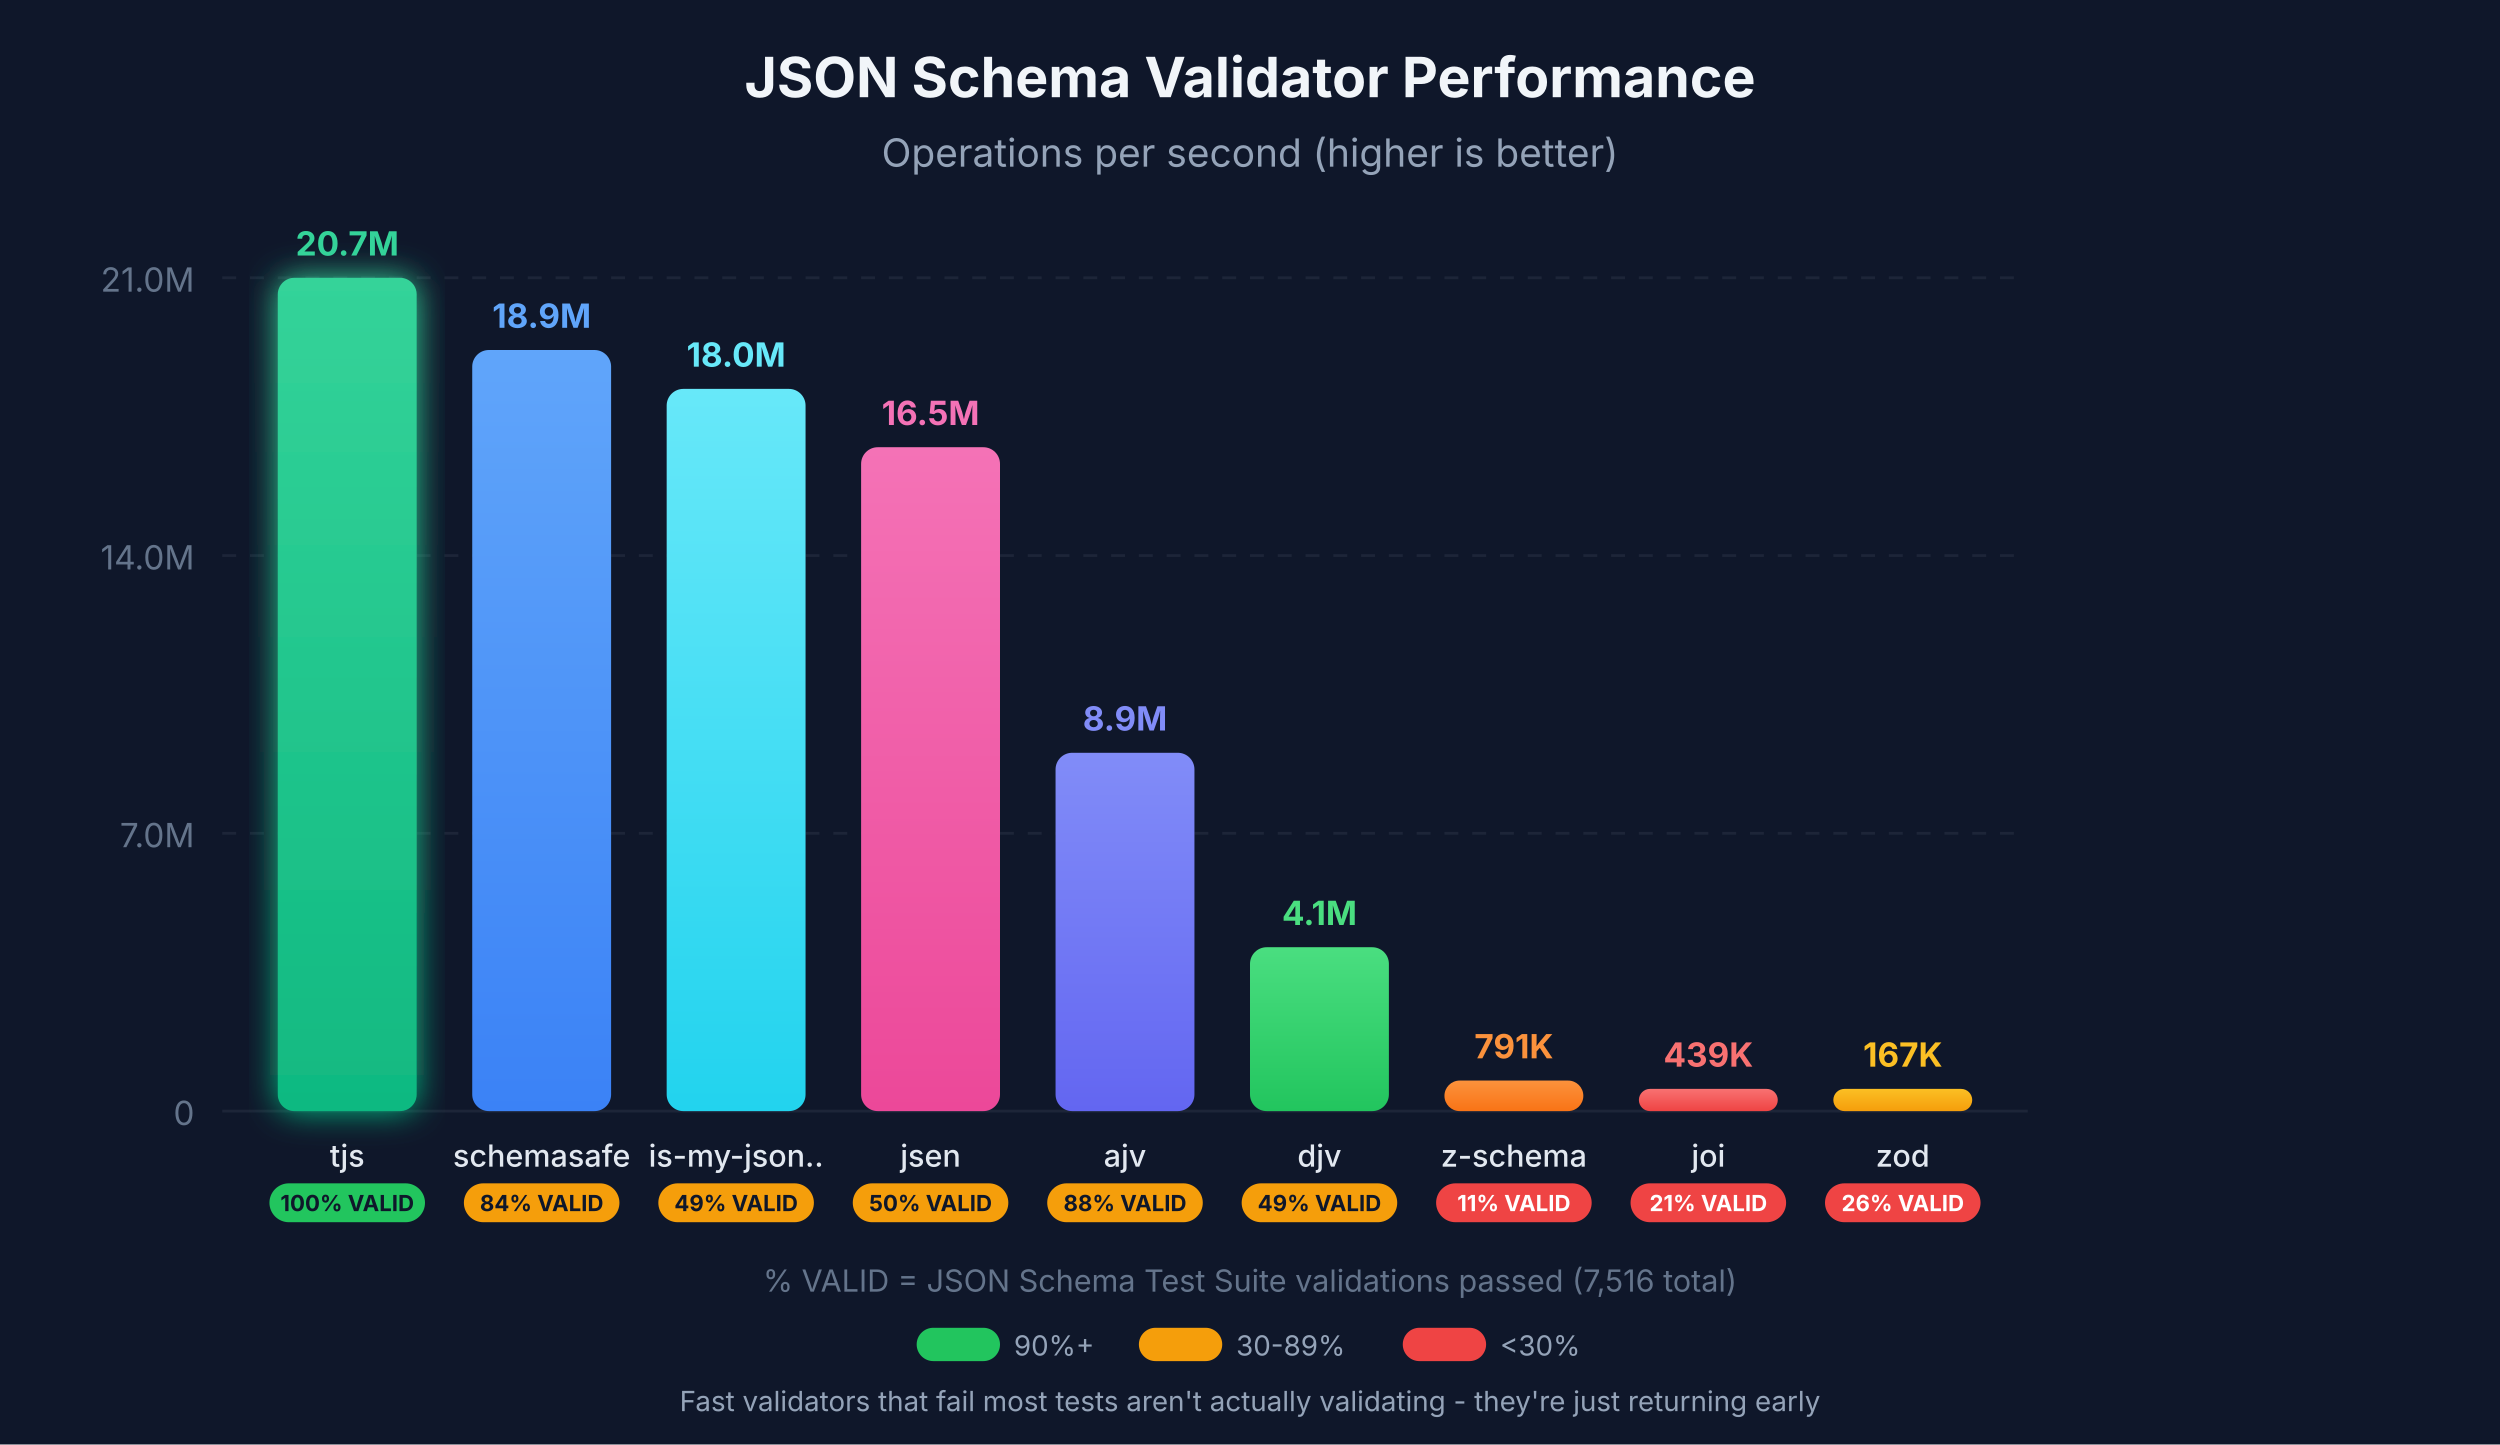
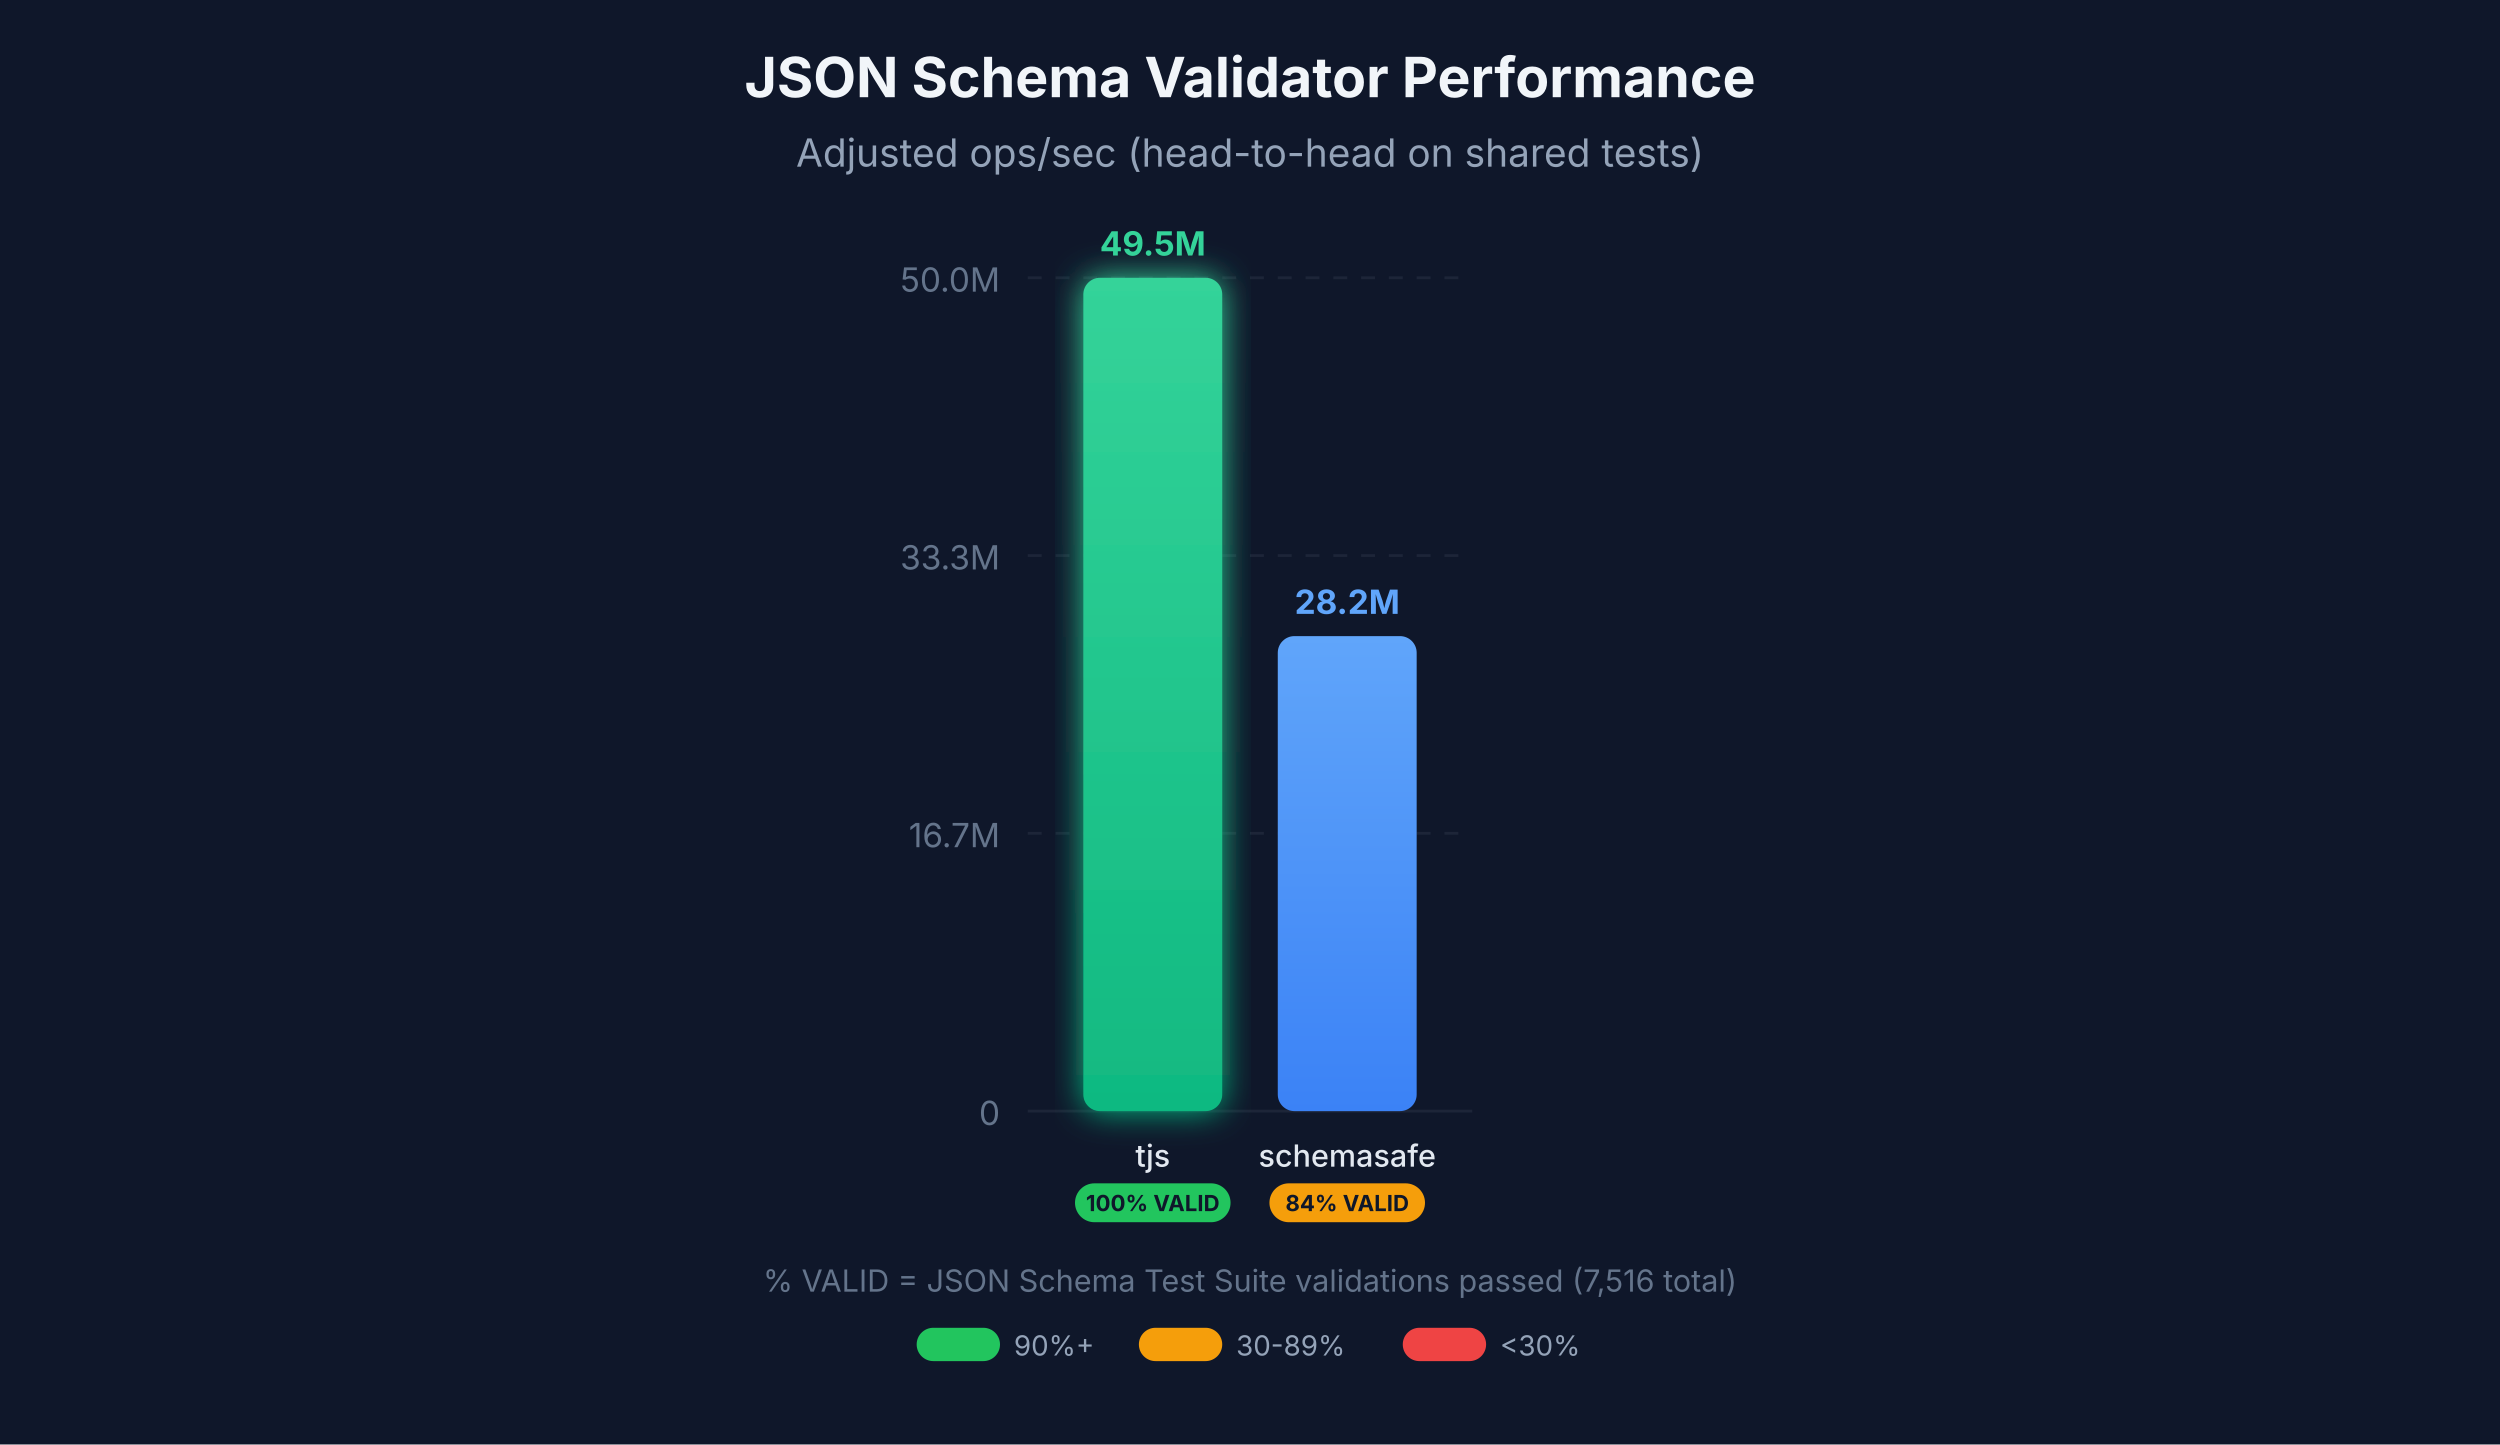
<svg xmlns="http://www.w3.org/2000/svg" viewBox="0 0 900 520">
  <defs>
    <linearGradient id="grad-tjs" x1="0%" y1="0%" x2="0%" y2="100%">
      <stop offset="0%" style="stop-color:#34d399;stop-opacity:1" />
      <stop offset="100%" style="stop-color:#10b981;stop-opacity:1" />
    </linearGradient>
    <linearGradient id="grad-schemasafe" x1="0%" y1="0%" x2="0%" y2="100%">
      <stop offset="0%" style="stop-color:#60a5fa;stop-opacity:1" />
      <stop offset="100%" style="stop-color:#3b82f6;stop-opacity:1" />
-     </linearGradient>
-     <linearGradient id="grad-is-my-json-valid" x1="0%" y1="0%" x2="0%" y2="100%">
-       <stop offset="0%" style="stop-color:#67e8f9;stop-opacity:1" />
-       <stop offset="100%" style="stop-color:#22d3ee;stop-opacity:1" />
-     </linearGradient>
-     <linearGradient id="grad-jsen" x1="0%" y1="0%" x2="0%" y2="100%">
-       <stop offset="0%" style="stop-color:#f472b6;stop-opacity:1" />
-       <stop offset="100%" style="stop-color:#ec4899;stop-opacity:1" />
-     </linearGradient>
-     <linearGradient id="grad-ajv" x1="0%" y1="0%" x2="0%" y2="100%">
-       <stop offset="0%" style="stop-color:#818cf8;stop-opacity:1" />
-       <stop offset="100%" style="stop-color:#6366f1;stop-opacity:1" />
-     </linearGradient>
-     <linearGradient id="grad-djv" x1="0%" y1="0%" x2="0%" y2="100%">
-       <stop offset="0%" style="stop-color:#4ade80;stop-opacity:1" />
-       <stop offset="100%" style="stop-color:#22c55e;stop-opacity:1" />
-     </linearGradient>
-     <linearGradient id="grad-z-schema" x1="0%" y1="0%" x2="0%" y2="100%">
-       <stop offset="0%" style="stop-color:#fb923c;stop-opacity:1" />
-       <stop offset="100%" style="stop-color:#f97316;stop-opacity:1" />
-     </linearGradient>
-     <linearGradient id="grad-joi" x1="0%" y1="0%" x2="0%" y2="100%">
-       <stop offset="0%" style="stop-color:#f87171;stop-opacity:1" />
-       <stop offset="100%" style="stop-color:#ef4444;stop-opacity:1" />
-     </linearGradient>
-     <linearGradient id="grad-zod" x1="0%" y1="0%" x2="0%" y2="100%">
-       <stop offset="0%" style="stop-color:#fbbf24;stop-opacity:1" />
-       <stop offset="100%" style="stop-color:#f59e0b;stop-opacity:1" />
    </linearGradient>
    <filter id="glow-tjs" x="-20%" y="-20%" width="140%" height="140%">
      <feGaussianBlur stdDeviation="6" result="coloredBlur" />
      <feMerge>
        <feMergeNode in="coloredBlur" />
        <feMergeNode in="SourceGraphic" />
      </feMerge>
    </filter>
  </defs>
  <rect width="900" height="520" fill="#0f172a" />
  <g opacity="0.1">
-     <line x1="80" y1="400" x2="730" y2="400" stroke="#94a3b8" stroke-width="1" />
-     <line x1="80" y1="300" x2="730" y2="300" stroke="#94a3b8" stroke-width="1" stroke-dasharray="5,5" />
-     <line x1="80" y1="200" x2="730" y2="200" stroke="#94a3b8" stroke-width="1" stroke-dasharray="5,5" />
-     <line x1="80" y1="100" x2="730" y2="100" stroke="#94a3b8" stroke-width="1" stroke-dasharray="5,5" />
+     <line x1="370" y1="400" x2="530" y2="400" stroke="#94a3b8" stroke-width="1" />
+     <line x1="370" y1="300" x2="530" y2="300" stroke="#94a3b8" stroke-width="1" stroke-dasharray="5,5" />
+     <line x1="370" y1="200" x2="530" y2="200" stroke="#94a3b8" stroke-width="1" stroke-dasharray="5,5" />
+     <line x1="370" y1="100" x2="530" y2="100" stroke="#94a3b8" stroke-width="1" stroke-dasharray="5,5" />
  </g>
-   <text x="70" y="405" text-anchor="end" fill="#64748b" font-family="system-ui, -apple-system, sans-serif" font-size="12">0</text>
-   <text x="70" y="305" text-anchor="end" fill="#64748b" font-family="system-ui, -apple-system, sans-serif" font-size="12">7.0M</text>
-   <text x="70" y="205" text-anchor="end" fill="#64748b" font-family="system-ui, -apple-system, sans-serif" font-size="12">14.0M</text>
-   <text x="70" y="105" text-anchor="end" fill="#64748b" font-family="system-ui, -apple-system, sans-serif" font-size="12">21.0M</text>
+   <text x="360" y="405" text-anchor="end" fill="#64748b" font-family="system-ui, -apple-system, sans-serif" font-size="12">0</text>
+   <text x="360" y="305" text-anchor="end" fill="#64748b" font-family="system-ui, -apple-system, sans-serif" font-size="12">16.7M</text>
+   <text x="360" y="205" text-anchor="end" fill="#64748b" font-family="system-ui, -apple-system, sans-serif" font-size="12">33.3M</text>
+   <text x="360" y="105" text-anchor="end" fill="#64748b" font-family="system-ui, -apple-system, sans-serif" font-size="12">50.0M</text>
  <text x="450" y="35" text-anchor="middle" fill="#f1f5f9" font-family="system-ui, -apple-system, sans-serif" font-size="20" font-weight="bold">JSON Schema Validator Performance</text>
-   <text x="450" y="60" text-anchor="middle" fill="#94a3b8" font-family="system-ui, -apple-system, sans-serif" font-size="14">Operations per second (higher is better)</text>
-   <rect x="100" y="100" width="50" height="300" rx="6" fill="url(#grad-tjs)" filter="url(#glow-tjs)" />
-   <text x="125" y="92" text-anchor="middle" fill="#34d399" font-family="system-ui, -apple-system, sans-serif" font-size="12" font-weight="bold">20.7M</text>
-   <text x="125" y="420" text-anchor="middle" fill="#e2e8f0" font-family="system-ui, -apple-system, sans-serif" font-size="11" font-weight="500">tjs</text>
-   <rect x="97" y="426" width="56" height="14" rx="7" fill="#22c55e" />
-   <text x="125" y="436" text-anchor="middle" fill="#0f172a" font-family="system-ui, -apple-system, sans-serif" font-size="8" font-weight="bold">100% VALID</text>
-   <rect x="170" y="126" width="50" height="274" rx="6" fill="url(#grad-schemasafe)" />
-   <text x="195" y="118" text-anchor="middle" fill="#60a5fa" font-family="system-ui, -apple-system, sans-serif" font-size="12" font-weight="bold">18.9M</text>
-   <text x="195" y="420" text-anchor="middle" fill="#e2e8f0" font-family="system-ui, -apple-system, sans-serif" font-size="11" font-weight="500">schemasafe</text>
-   <rect x="167" y="426" width="56" height="14" rx="7" fill="#f59e0b" />
-   <text x="195" y="436" text-anchor="middle" fill="#0f172a" font-family="system-ui, -apple-system, sans-serif" font-size="8" font-weight="bold">84% VALID</text>
-   <rect x="240" y="140" width="50" height="260" rx="6" fill="url(#grad-is-my-json-valid)" />
-   <text x="265" y="132" text-anchor="middle" fill="#67e8f9" font-family="system-ui, -apple-system, sans-serif" font-size="12" font-weight="bold">18.0M</text>
-   <text x="265" y="420" text-anchor="middle" fill="#e2e8f0" font-family="system-ui, -apple-system, sans-serif" font-size="11" font-weight="500">is-my-json..</text>
-   <rect x="237" y="426" width="56" height="14" rx="7" fill="#f59e0b" />
-   <text x="265" y="436" text-anchor="middle" fill="#0f172a" font-family="system-ui, -apple-system, sans-serif" font-size="8" font-weight="bold">49% VALID</text>
-   <rect x="310" y="161" width="50" height="239" rx="6" fill="url(#grad-jsen)" />
-   <text x="335" y="153" text-anchor="middle" fill="#f472b6" font-family="system-ui, -apple-system, sans-serif" font-size="12" font-weight="bold">16.5M</text>
-   <text x="335" y="420" text-anchor="middle" fill="#e2e8f0" font-family="system-ui, -apple-system, sans-serif" font-size="11" font-weight="500">jsen</text>
-   <rect x="307" y="426" width="56" height="14" rx="7" fill="#f59e0b" />
-   <text x="335" y="436" text-anchor="middle" fill="#0f172a" font-family="system-ui, -apple-system, sans-serif" font-size="8" font-weight="bold">50% VALID</text>
-   <rect x="380" y="271" width="50" height="129" rx="6" fill="url(#grad-ajv)" />
-   <text x="405" y="263" text-anchor="middle" fill="#818cf8" font-family="system-ui, -apple-system, sans-serif" font-size="12" font-weight="bold">8.9M</text>
-   <text x="405" y="420" text-anchor="middle" fill="#e2e8f0" font-family="system-ui, -apple-system, sans-serif" font-size="11" font-weight="500">ajv</text>
-   <rect x="377" y="426" width="56" height="14" rx="7" fill="#f59e0b" />
-   <text x="405" y="436" text-anchor="middle" fill="#0f172a" font-family="system-ui, -apple-system, sans-serif" font-size="8" font-weight="bold">88% VALID</text>
-   <rect x="450" y="341" width="50" height="59" rx="6" fill="url(#grad-djv)" />
-   <text x="475" y="333" text-anchor="middle" fill="#4ade80" font-family="system-ui, -apple-system, sans-serif" font-size="12" font-weight="bold">4.1M</text>
-   <text x="475" y="420" text-anchor="middle" fill="#e2e8f0" font-family="system-ui, -apple-system, sans-serif" font-size="11" font-weight="500">djv</text>
-   <rect x="447" y="426" width="56" height="14" rx="7" fill="#f59e0b" />
-   <text x="475" y="436" text-anchor="middle" fill="#0f172a" font-family="system-ui, -apple-system, sans-serif" font-size="8" font-weight="bold">49% VALID</text>
-   <rect x="520" y="389" width="50" height="11" rx="5.5" fill="url(#grad-z-schema)" />
-   <text x="545" y="381" text-anchor="middle" fill="#fb923c" font-family="system-ui, -apple-system, sans-serif" font-size="12" font-weight="bold">791K</text>
-   <text x="545" y="420" text-anchor="middle" fill="#e2e8f0" font-family="system-ui, -apple-system, sans-serif" font-size="11" font-weight="500">z-schema</text>
-   <rect x="517" y="426" width="56" height="14" rx="7" fill="#ef4444" />
-   <text x="545" y="436" text-anchor="middle" fill="#fff" font-family="system-ui, -apple-system, sans-serif" font-size="8" font-weight="bold">11% VALID</text>
-   <rect x="590" y="392" width="50" height="8" rx="4" fill="url(#grad-joi)" />
-   <text x="615" y="384" text-anchor="middle" fill="#f87171" font-family="system-ui, -apple-system, sans-serif" font-size="12" font-weight="bold">439K</text>
-   <text x="615" y="420" text-anchor="middle" fill="#e2e8f0" font-family="system-ui, -apple-system, sans-serif" font-size="11" font-weight="500">joi</text>
-   <rect x="587" y="426" width="56" height="14" rx="7" fill="#ef4444" />
-   <text x="615" y="436" text-anchor="middle" fill="#fff" font-family="system-ui, -apple-system, sans-serif" font-size="8" font-weight="bold">21% VALID</text>
-   <rect x="660" y="392" width="50" height="8" rx="4" fill="url(#grad-zod)" />
-   <text x="685" y="384" text-anchor="middle" fill="#fbbf24" font-family="system-ui, -apple-system, sans-serif" font-size="12" font-weight="bold">167K</text>
-   <text x="685" y="420" text-anchor="middle" fill="#e2e8f0" font-family="system-ui, -apple-system, sans-serif" font-size="11" font-weight="500">zod</text>
-   <rect x="657" y="426" width="56" height="14" rx="7" fill="#ef4444" />
-   <text x="685" y="436" text-anchor="middle" fill="#fff" font-family="system-ui, -apple-system, sans-serif" font-size="8" font-weight="bold">26% VALID</text>
+   <text x="450" y="60" text-anchor="middle" fill="#94a3b8" font-family="system-ui, -apple-system, sans-serif" font-size="14">Adjusted ops/sec (head-to-head on shared tests)</text>
+   <rect x="390" y="100" width="50" height="300" rx="6" fill="url(#grad-tjs)" filter="url(#glow-tjs)" />
+   <text x="415" y="92" text-anchor="middle" fill="#34d399" font-family="system-ui, -apple-system, sans-serif" font-size="12" font-weight="bold">49.5M</text>
+   <text x="415" y="420" text-anchor="middle" fill="#e2e8f0" font-family="system-ui, -apple-system, sans-serif" font-size="11" font-weight="500">tjs</text>
+   <rect x="387" y="426" width="56" height="14" rx="7" fill="#22c55e" />
+   <text x="415" y="436" text-anchor="middle" fill="#0f172a" font-family="system-ui, -apple-system, sans-serif" font-size="8" font-weight="bold">100% VALID</text>
+   <rect x="460" y="229" width="50" height="171" rx="6" fill="url(#grad-schemasafe)" />
+   <text x="485" y="221" text-anchor="middle" fill="#60a5fa" font-family="system-ui, -apple-system, sans-serif" font-size="12" font-weight="bold">28.2M</text>
+   <text x="485" y="420" text-anchor="middle" fill="#e2e8f0" font-family="system-ui, -apple-system, sans-serif" font-size="11" font-weight="500">schemasafe</text>
+   <rect x="457" y="426" width="56" height="14" rx="7" fill="#f59e0b" />
+   <text x="485" y="436" text-anchor="middle" fill="#0f172a" font-family="system-ui, -apple-system, sans-serif" font-size="8" font-weight="bold">84% VALID</text>
  <text x="450" y="465" text-anchor="middle" fill="#64748b" font-family="system-ui, -apple-system, sans-serif" font-size="11">% VALID = JSON Schema Test Suite validations passed (7,516 total)</text>
  <g transform="translate(330, 478)">
    <rect x="0" y="0" width="30" height="12" rx="6" fill="#22c55e" />
    <text x="35" y="10" fill="#94a3b8" font-family="system-ui, -apple-system, sans-serif" font-size="10">90%+</text>
    <rect x="80" y="0" width="30" height="12" rx="6" fill="#f59e0b" />
    <text x="115" y="10" fill="#94a3b8" font-family="system-ui, -apple-system, sans-serif" font-size="10">30-89%</text>
    <rect x="175" y="0" width="30" height="12" rx="6" fill="#ef4444" />
    <text x="210" y="10" fill="#94a3b8" font-family="system-ui, -apple-system, sans-serif" font-size="10">&lt;30%</text>
  </g>
-   <text x="450" y="508" text-anchor="middle" fill="#94a3b8" font-family="system-ui, -apple-system, sans-serif" font-size="10">Fast validators that fail most tests aren't actually validating - they're just returning early</text>
</svg>
